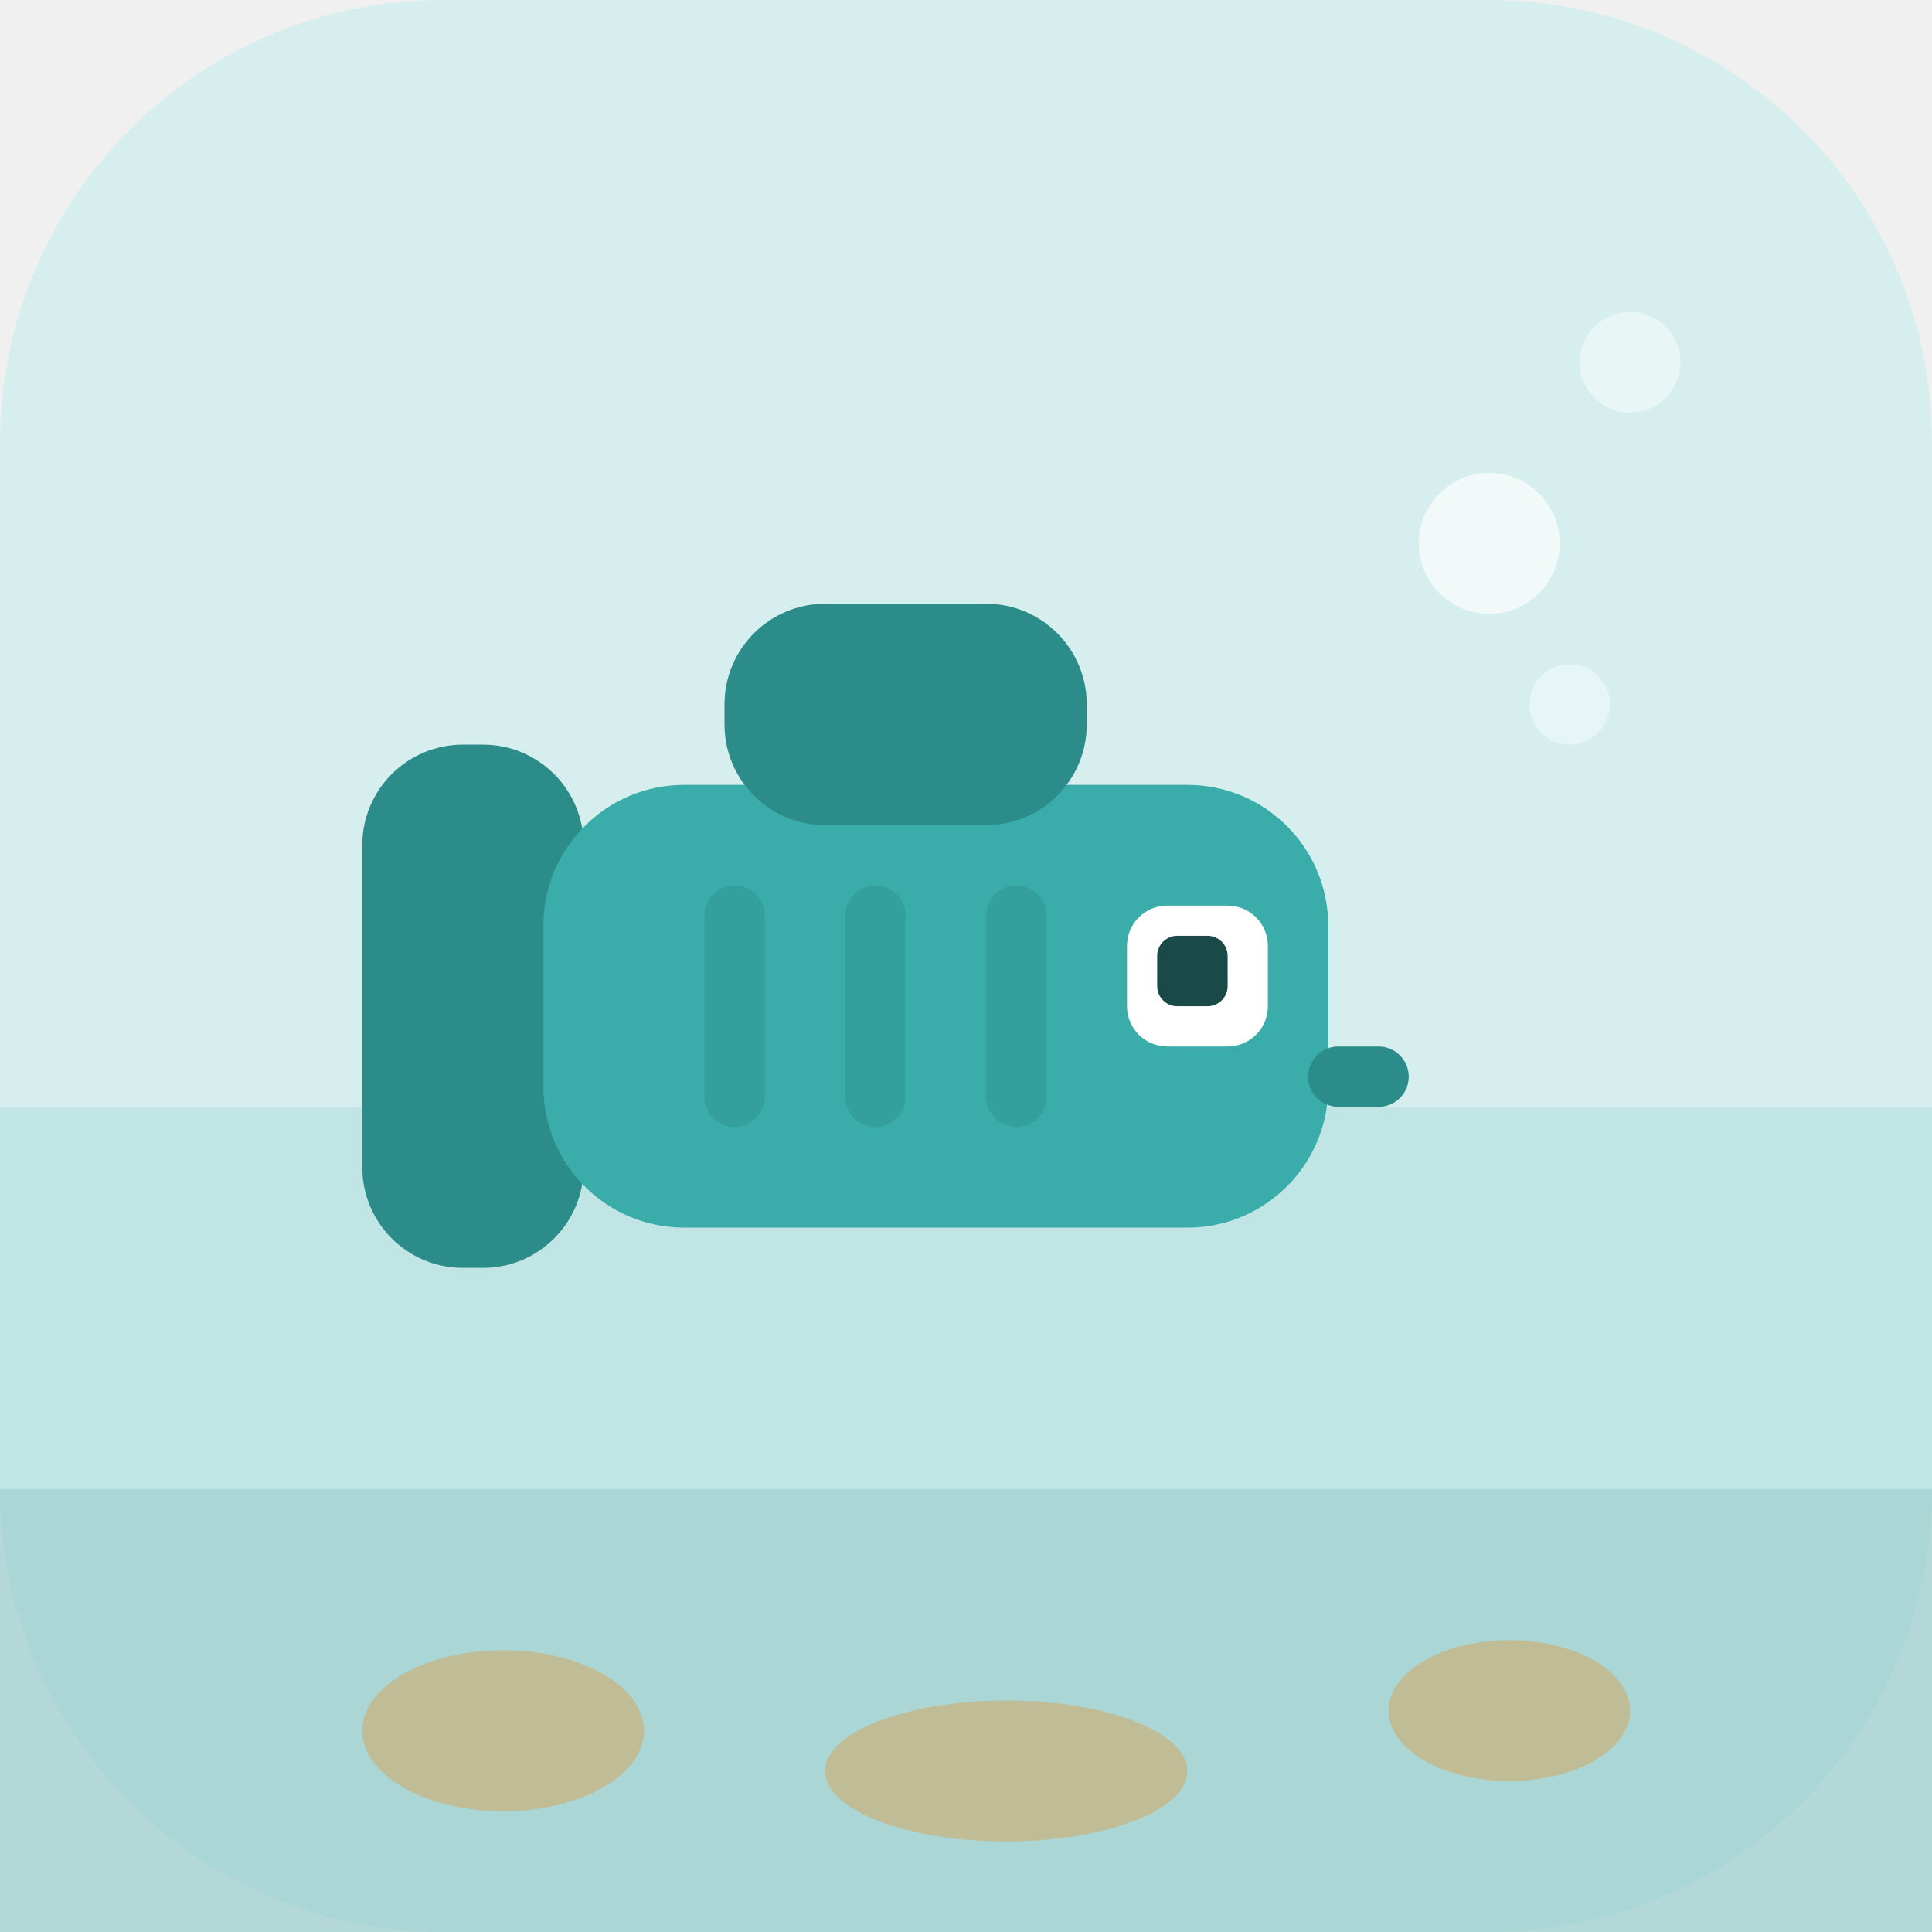
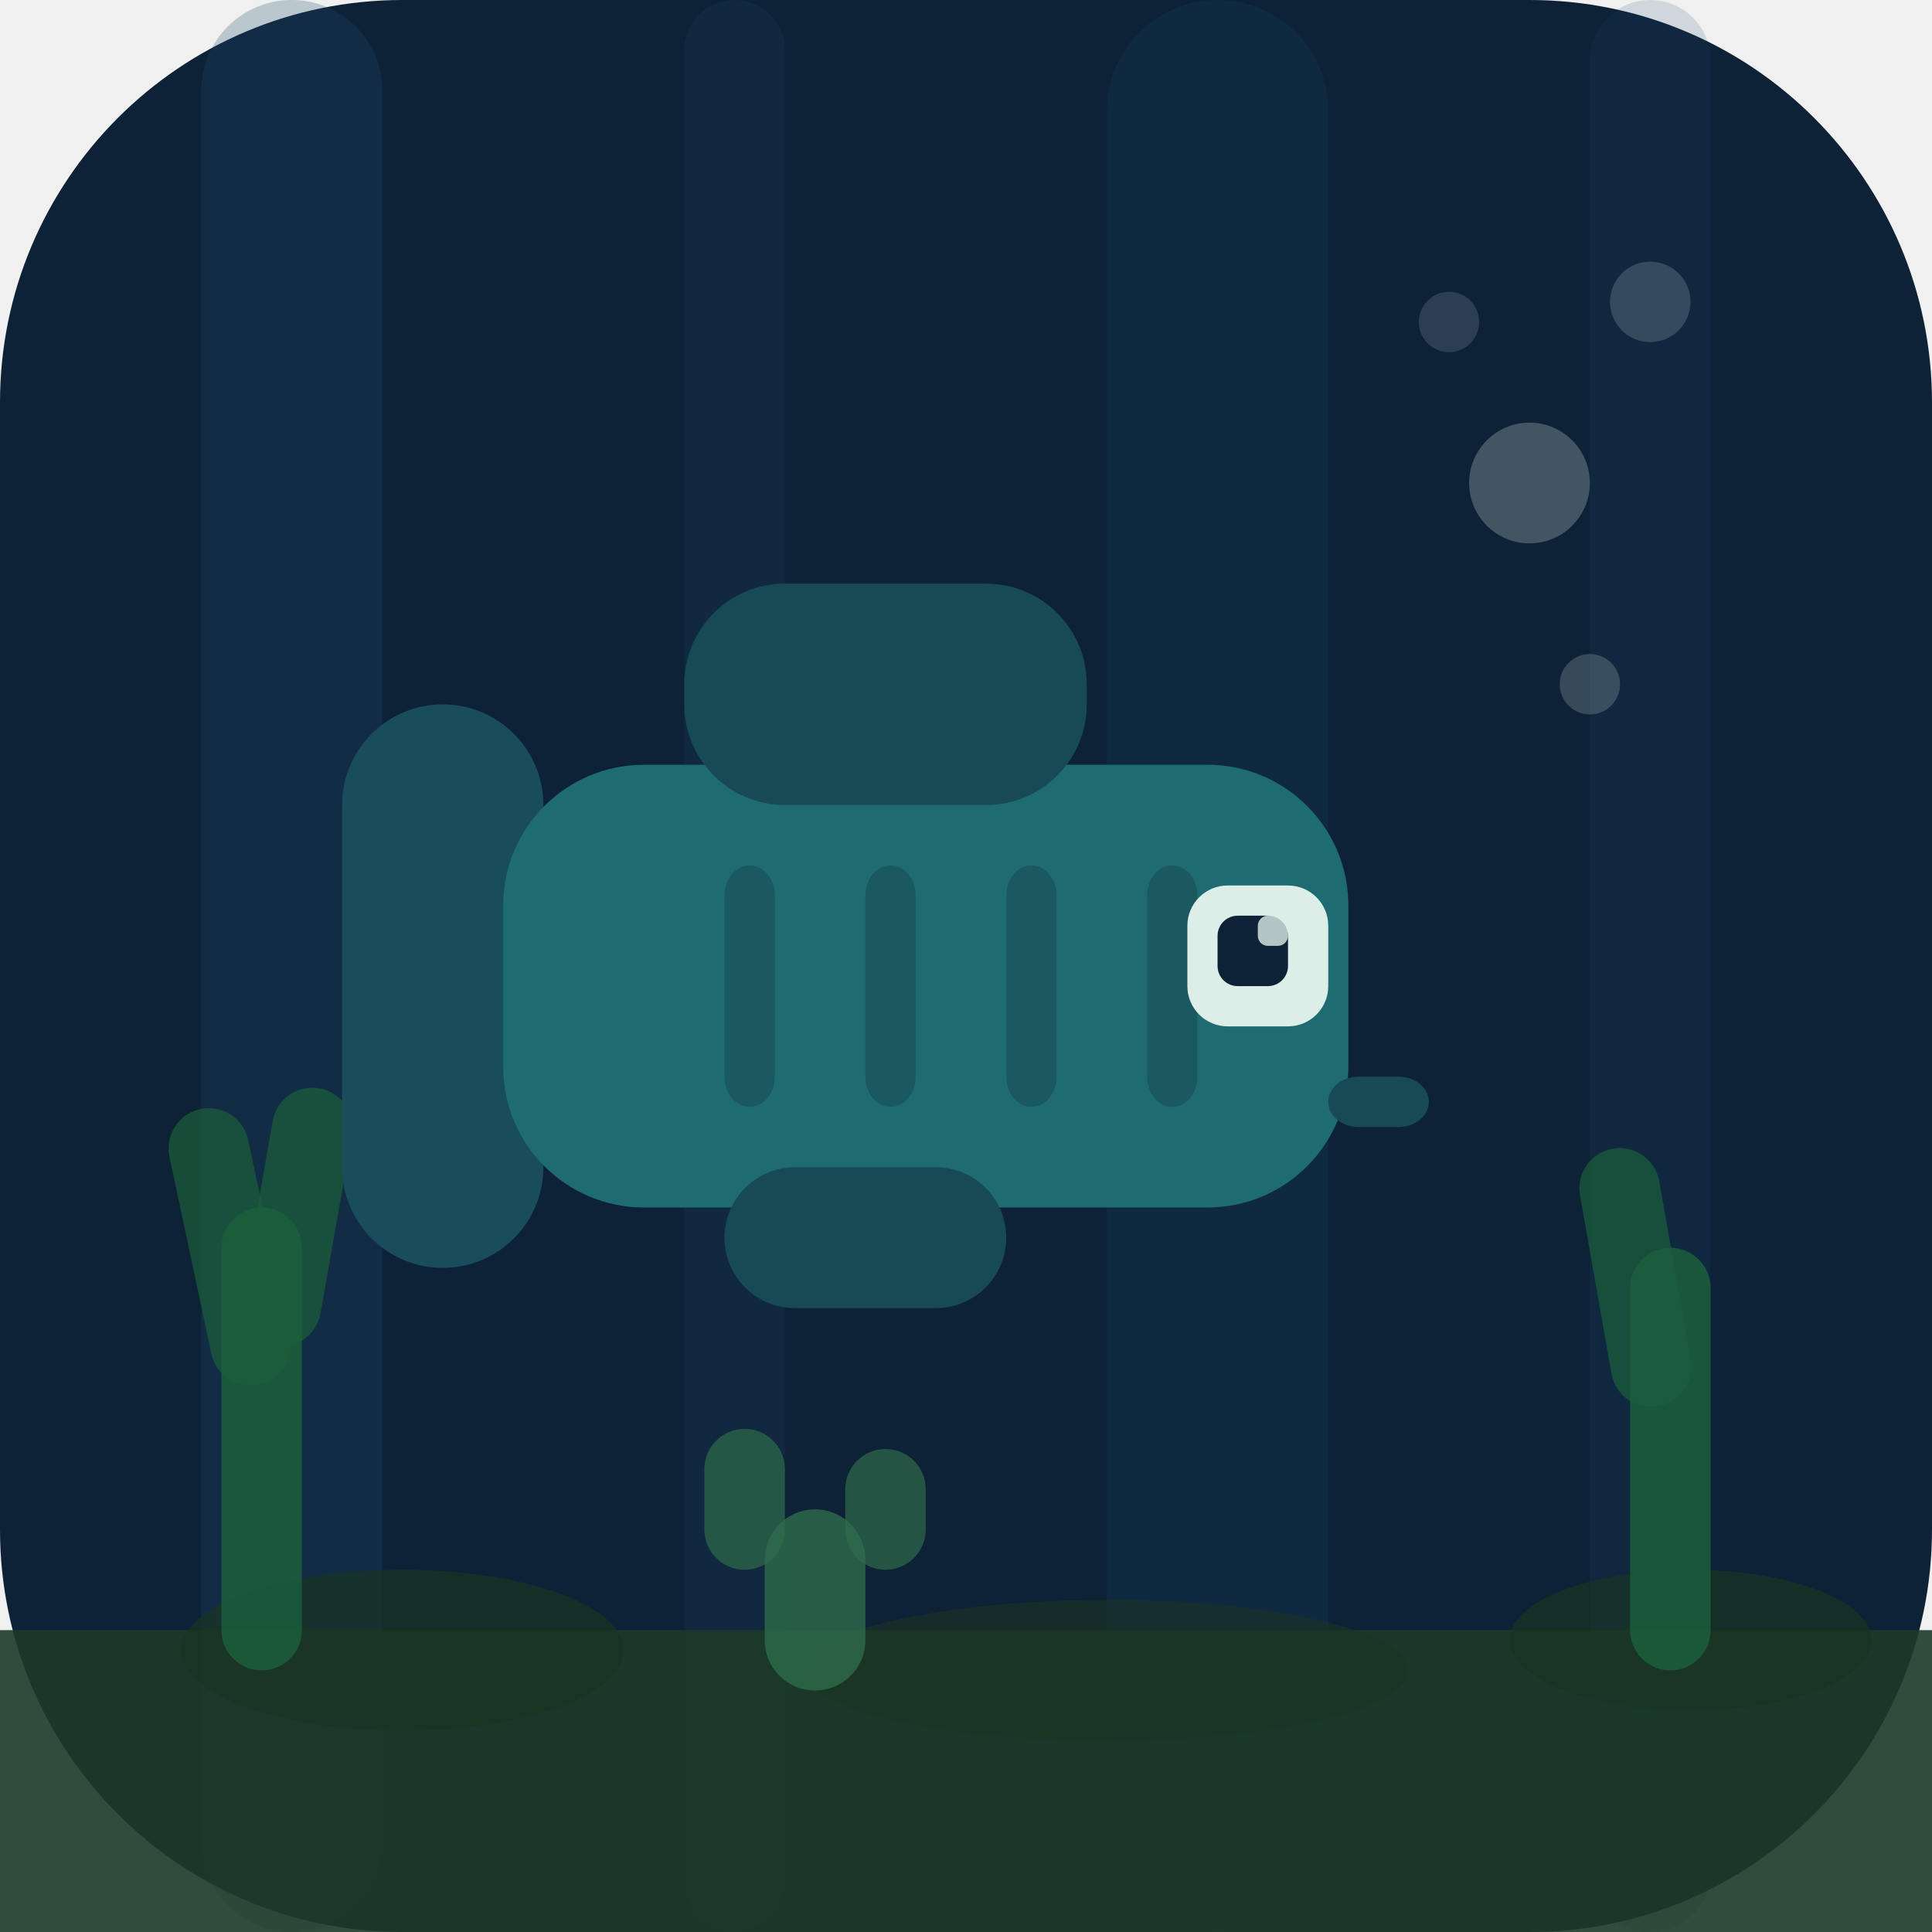
<svg xmlns="http://www.w3.org/2000/svg" viewBox="0 0 192 192">
-   <rect width="192" height="192" rx="44" fill="#D6EFEE" />
-   <rect x="0" y="110" width="192" height="82" rx="0" fill="#A8D8D6" opacity="0.45" />
-   <rect x="0" y="148" width="192" height="44" rx="0" fill="#7DBFBD" opacity="0.35" />
-   <rect x="36" y="74" width="22" height="52" rx="10" fill="#2B8C8A" />
-   <rect x="54" y="78" width="78" height="44" rx="14" fill="#3AADAB" />
-   <rect x="72" y="60" width="36" height="22" rx="10" fill="#2B8C8A" />
-   <rect x="112" y="90" width="14" height="14" rx="4" fill="#FFFFFF" />
-   <rect x="115" y="93" width="7" height="7" rx="2" fill="#1A4A48" />
-   <rect x="130" y="104" width="10" height="6" rx="3" fill="#2B8C8A" />
-   <rect x="70" y="88" width="6" height="24" rx="3" fill="#2B8C8A" opacity="0.4" />
-   <rect x="84" y="88" width="6" height="24" rx="3" fill="#2B8C8A" opacity="0.4" />
-   <rect x="98" y="88" width="6" height="24" rx="3" fill="#2B8C8A" opacity="0.4" />
-   <circle cx="148" cy="54" r="7" fill="white" opacity="0.65" />
-   <circle cx="162" cy="36" r="5" fill="white" opacity="0.45" />
-   <circle cx="156" cy="70" r="4" fill="white" opacity="0.40" />
-   <ellipse cx="50" cy="172" rx="14" ry="8" fill="#C9B07A" opacity="0.7" />
-   <ellipse cx="100" cy="176" rx="18" ry="7" fill="#C9B07A" opacity="0.7" />
-   <ellipse cx="150" cy="170" rx="12" ry="7" fill="#C9B07A" opacity="0.7" />
+   <rect width="192" height="192" rx="40" fill="#0D2137" />
+   <rect x="20" y="0" width="18" height="192" rx="9" fill="#1A4A6A" opacity="0.25" />
+   <rect x="68" y="0" width="10" height="192" rx="5" fill="#1A4A6A" opacity="0.18" />
+   <rect x="110" y="0" width="22" height="192" rx="11" fill="#1A4A6A" opacity="0.20" />
+   <rect x="158" y="0" width="12" height="192" rx="6" fill="#1A4A6A" opacity="0.15" />
+   <rect x="0" y="162" width="192" height="30" rx="0" fill="#1C3A28" opacity="0.9" />
+   <ellipse cx="40" cy="164" rx="22" ry="8" fill="#1A3322" opacity="0.7" />
+   <ellipse cx="110" cy="166" rx="30" ry="7" fill="#1A3322" opacity="0.6" />
+   <ellipse cx="168" cy="163" rx="18" ry="7" fill="#1A3322" opacity="0.7" />
+   <rect x="22" y="120" width="8" height="46" rx="4" fill="#1B5E3B" opacity="0.85" />
+   <rect x="18" y="110" width="8" height="28" rx="4" fill="#1B5E3B" opacity="0.7" transform="rotate(-12,22,120)" />
+   <rect x="26" y="108" width="8" height="26" rx="4" fill="#1B5E3B" opacity="0.7" transform="rotate(10,30,118)" />
+   <rect x="162" y="124" width="8" height="42" rx="4" fill="#1B5E3B" opacity="0.85" />
+   <rect x="158" y="114" width="8" height="26" rx="4" fill="#1B5E3B" opacity="0.7" transform="rotate(-10,162,124)" />
+   <rect x="76" y="150" width="10" height="18" rx="5" fill="#2D6B4A" opacity="0.8" />
+   <rect x="70" y="142" width="8" height="14" rx="4" fill="#2D6B4A" opacity="0.7" />
+   <rect x="84" y="144" width="8" height="12" rx="4" fill="#2D6B4A" opacity="0.7" />
+   <rect x="34" y="70" width="20" height="56" rx="10" fill="#1A4D5C" />
+   <rect x="50" y="76" width="84" height="44" rx="14" fill="#1E6B72" />
+   <rect x="68" y="58" width="40" height="22" rx="10" fill="#174A54" />
+   <rect x="72" y="116" width="28" height="14" rx="7" fill="#174A54" />
+   <rect x="72" y="86" width="5" height="24" rx="3" fill="#174A54" opacity="0.55" />
+   <rect x="86" y="86" width="5" height="24" rx="3" fill="#174A54" opacity="0.55" />
+   <rect x="100" y="86" width="5" height="24" rx="3" fill="#174A54" opacity="0.55" />
+   <rect x="114" y="86" width="5" height="24" rx="3" fill="#174A54" opacity="0.55" />
+   <rect x="118" y="88" width="14" height="14" rx="4" fill="#DDEEE8" />
+   <rect x="121" y="91" width="7" height="7" rx="2" fill="#0D2137" />
+   <rect x="125" y="91" width="3" height="3" rx="1" fill="#DDEEE8" opacity="0.8" />
+   <rect x="132" y="107" width="10" height="5" rx="3" fill="#174A54" />
+   <circle cx="152" cy="48" r="6" fill="#DDEEE8" opacity="0.25" />
+   <circle cx="164" cy="30" r="4" fill="#DDEEE8" opacity="0.18" />
+   <circle cx="144" cy="32" r="3" fill="#DDEEE8" opacity="0.15" />
+   <circle cx="158" cy="68" r="3" fill="#DDEEE8" opacity="0.20" />
</svg>
